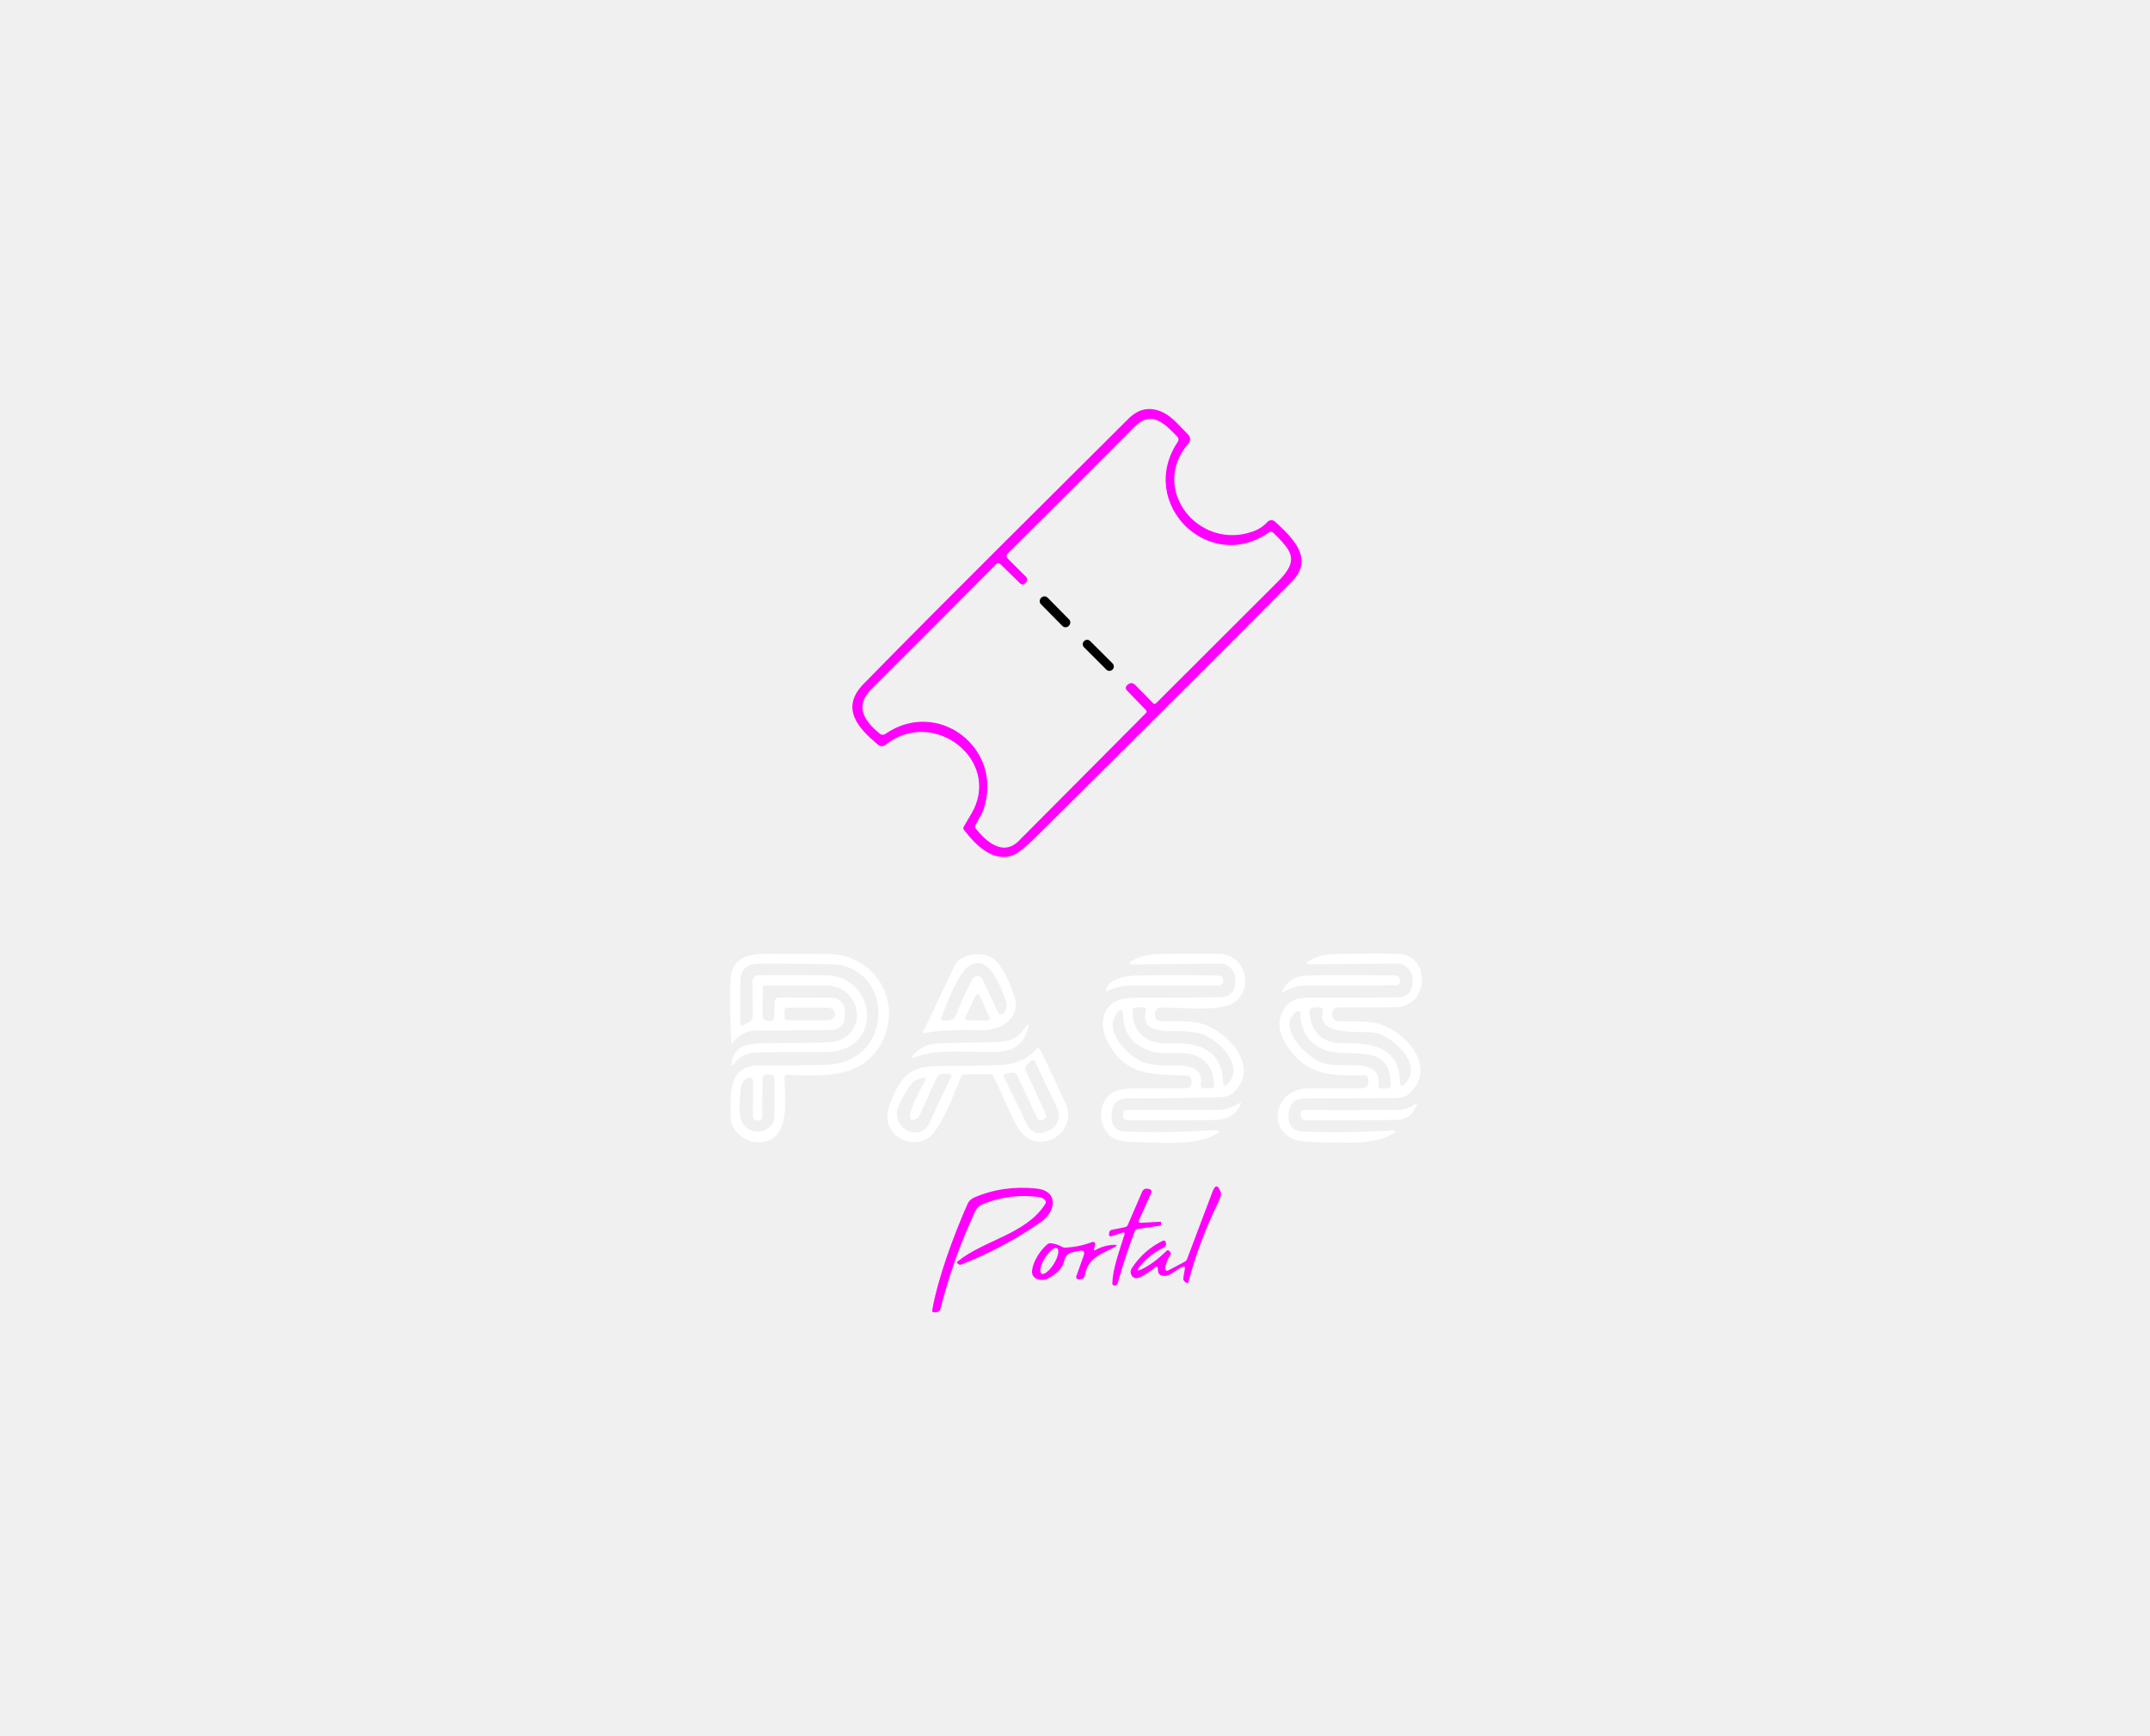
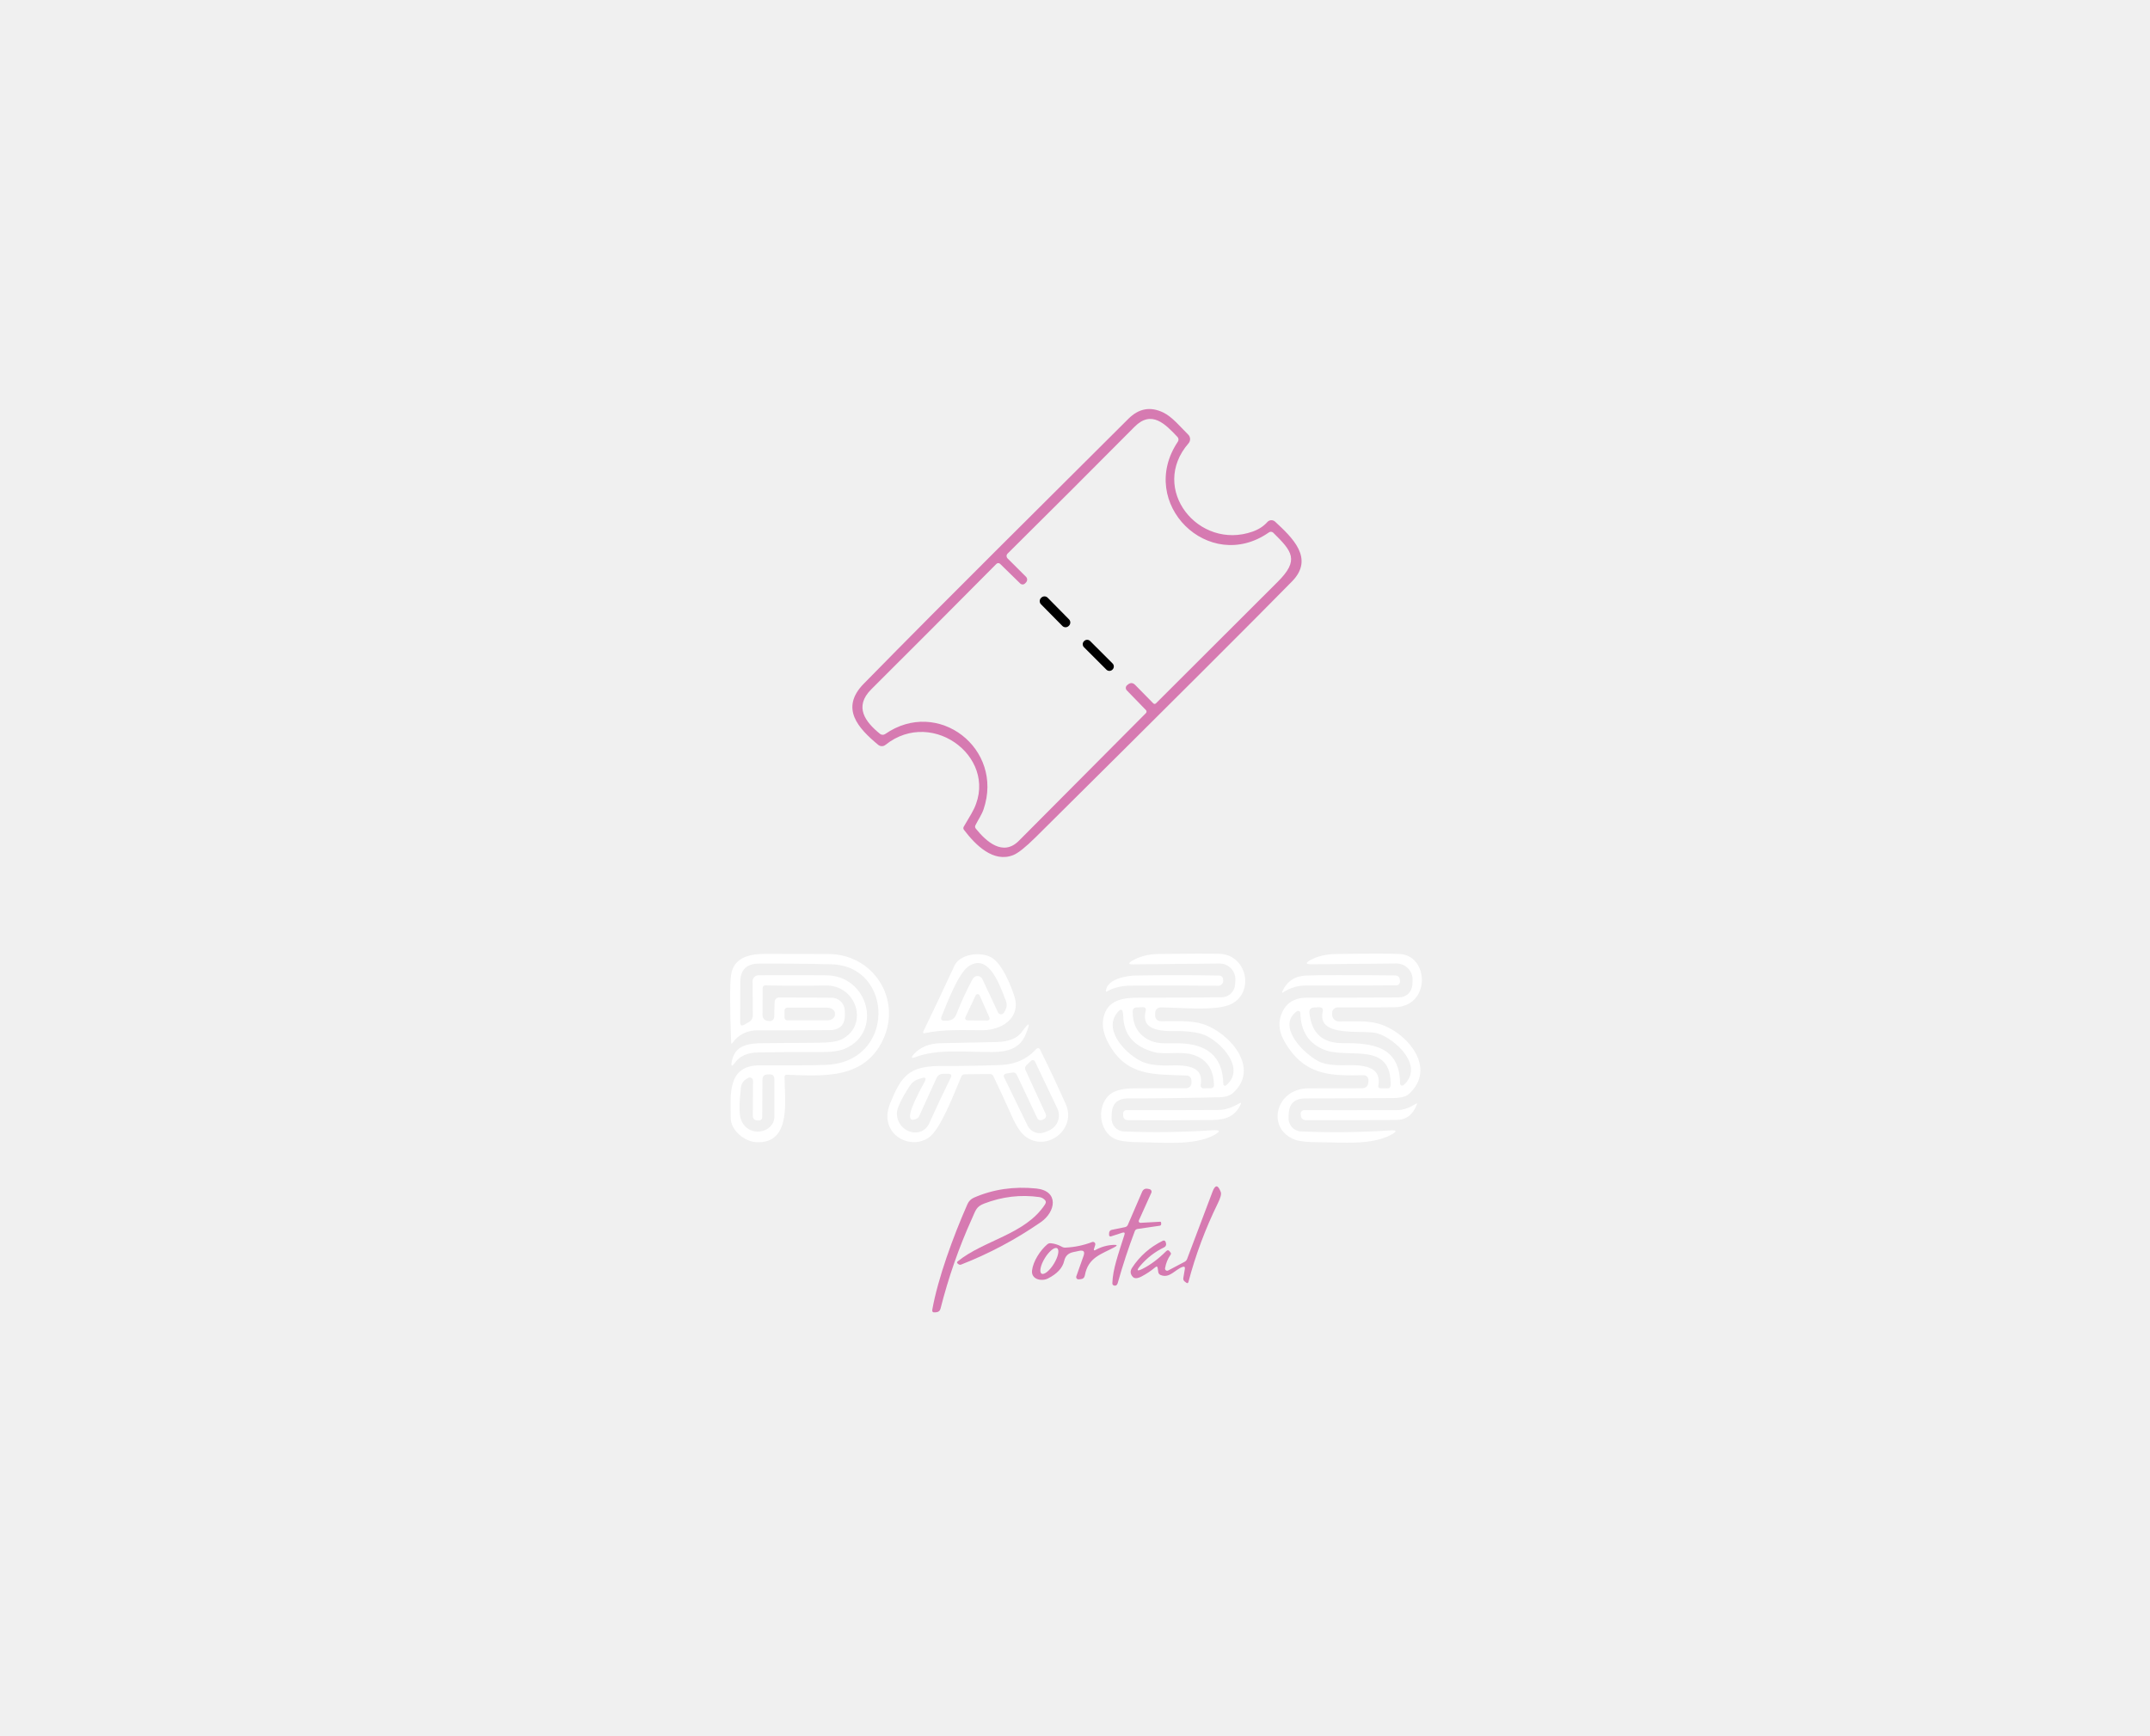
<svg xmlns="http://www.w3.org/2000/svg" version="1.1" viewBox="0.00 0.00 556.00 449.00">
  <g>
-     <path fill="#ff00ff" d="   M 223.37 176.85   C 245.96 153.81 268.98 131.12 291.81 108.32   Q 295.83 104.30 300.81 106.69   C 303.15 107.81 305.31 110.48 307.27 112.41   A 1.65 1.64 -47.5 0 1 307.36 114.67   C 297.13 126.42 309.92 142.46 323.96 137.49   Q 326.29 136.66 327.74 135.03   A 1.41 1.40 42.0 0 1 329.75 134.93   C 334.20 139.07 339.96 144.43 334.13 150.38   Q 319.44 165.36 267.83 216.55   Q 263.92 220.42 262.04 221.17   C 256.90 223.22 252.29 218.60 249.29 214.65   Q 248.99 214.25 249.24 213.81   Q 250.27 212.05 251.20 210.48   C 259.28 196.75 241.41 182.73 228.98 192.67   A 1.48 1.48 0.0 0 1 227.11 192.66   C 221.99 188.41 217.13 183.21 223.37 176.85   Z   M 228.91 189.86   C 242.58 180.38 259.70 193.64 254.35 209.35   C 253.90 210.68 252.95 212.07 252.26 213.44   Q 252.02 213.92 252.36 214.34   C 254.98 217.59 259.35 221.64 263.49 217.47   Q 279.94 200.94 296.34 184.45   A 0.57 0.56 45.4 0 0 296.34 183.66   L 291.39 178.56   A 0.89 0.89 0.0 0 1 291.46 177.25   L 291.67 177.07   Q 292.67 176.25 293.57 177.17   L 298.20 181.88   Q 298.59 182.28 298.98 181.88   Q 314.72 166.17 330.47 150.44   C 336.03 144.88 334.20 142.64 329.27 137.79   A 0.88 0.88 0.0 0 0 328.16 137.70   C 312.62 148.60 293.90 130.17 304.60 114.24   A 0.98 0.98 0.0 0 0 304.50 113.02   C 301.38 109.73 297.83 105.93 293.40 110.39   Q 277.01 126.90 260.56 143.20   A 0.87 0.86 45.2 0 0 260.56 144.43   L 265.32 149.18   A 1.04 1.04 0.0 0 1 265.37 150.60   L 265.12 150.87   A 0.89 0.89 0.0 0 1 263.83 150.92   L 258.63 145.84   A 0.68 0.68 0.0 0 0 257.68 145.85   Q 241.55 162.11 225.30 178.31   C 220.78 182.82 223.80 186.76 227.57 189.81   A 1.12 1.11 -42.8 0 0 228.91 189.86   Z" />
+     <path fill="#d67ab1" d="   M 223.37 176.85   C 245.96 153.81 268.98 131.12 291.81 108.32   Q 295.83 104.30 300.81 106.69   C 303.15 107.81 305.31 110.48 307.27 112.41   A 1.65 1.64 -47.5 0 1 307.36 114.67   C 297.13 126.42 309.92 142.46 323.96 137.49   Q 326.29 136.66 327.74 135.03   A 1.41 1.40 42.0 0 1 329.75 134.93   C 334.20 139.07 339.96 144.43 334.13 150.38   Q 319.44 165.36 267.83 216.55   Q 263.92 220.42 262.04 221.17   C 256.90 223.22 252.29 218.60 249.29 214.65   Q 248.99 214.25 249.24 213.81   Q 250.27 212.05 251.20 210.48   C 259.28 196.75 241.41 182.73 228.98 192.67   A 1.48 1.48 0.0 0 1 227.11 192.66   C 221.99 188.41 217.13 183.21 223.37 176.85   Z   M 228.91 189.86   C 242.58 180.38 259.70 193.64 254.35 209.35   C 253.90 210.68 252.95 212.07 252.26 213.44   Q 252.02 213.92 252.36 214.34   C 254.98 217.59 259.35 221.64 263.49 217.47   Q 279.94 200.94 296.34 184.45   A 0.57 0.56 45.4 0 0 296.34 183.66   L 291.39 178.56   A 0.89 0.89 0.0 0 1 291.46 177.25   L 291.67 177.07   Q 292.67 176.25 293.57 177.17   L 298.20 181.88   Q 298.59 182.28 298.98 181.88   Q 314.72 166.17 330.47 150.44   C 336.03 144.88 334.20 142.64 329.27 137.79   A 0.88 0.88 0.0 0 0 328.16 137.70   C 312.62 148.60 293.90 130.17 304.60 114.24   A 0.98 0.98 0.0 0 0 304.50 113.02   C 301.38 109.73 297.83 105.93 293.40 110.39   Q 277.01 126.90 260.56 143.20   A 0.87 0.86 45.2 0 0 260.56 144.43   L 265.32 149.18   A 1.04 1.04 0.0 0 1 265.37 150.60   L 265.12 150.87   A 0.89 0.89 0.0 0 1 263.83 150.92   L 258.63 145.84   A 0.68 0.68 0.0 0 0 257.68 145.85   Q 241.55 162.11 225.30 178.31   C 220.78 182.82 223.80 186.76 227.57 189.81   A 1.12 1.11 -42.8 0 0 228.91 189.86   Z" />
    <rect x="-1.21" y="-5.09" transform="translate(272.83,158.25) rotate(-44.6)" width="2.42" height="10.18" rx="1.16" />
    <rect x="-5.20" y="-1.13" transform="translate(284.02,169.51) rotate(45.0)" width="10.40" height="2.26" rx="1.10" />
    <path fill="#ffffff" d="   M 192.45 265.05   L 193.69 264.35   A 1.97 1.97 0.0 0 0 194.69 262.62   L 194.62 253.81   A 1.55 1.54 -0.6 0 1 196.15 252.26   Q 204.71 252.19 213.72 252.27   C 224.62 252.36 228.40 267.02 218.46 271.27   Q 216.37 272.16 211.98 272.13   Q 203.96 272.07 196.00 272.22   Q 191.92 272.29 190.06 274.88   Q 188.87 276.53 189.25 274.53   C 190.05 270.31 193.54 269.83 197.50 269.82   Q 204.60 269.79 211.70 269.71   Q 215.99 269.67 217.68 268.82   C 224.75 265.24 221.62 254.75 213.49 254.90   Q 205.66 255.04 197.89 254.87   A 0.65 0.64 -89.1 0 0 197.23 255.52   L 197.20 262.50   Q 197.20 263.83 198.50 264.04   L 198.94 264.11   A 1.10 1.10 0.0 0 0 200.21 263.06   L 200.32 259.15   A 1.19 1.18 -89.0 0 1 201.50 258.00   L 215.09 258.07   A 3.38 3.38 0.0 0 1 218.46 261.34   L 218.49 262.27   Q 218.63 266.43 214.47 266.45   Q 204.66 266.51 196.00 266.49   Q 191.79 266.48 189.42 269.75   Q 189.10 270.19 189.08 269.65   Q 188.56 255.79 189.05 252.25   C 189.66 247.82 193.53 246.74 197.71 246.73   Q 205.98 246.72 214.25 246.76   C 225.93 246.81 233.32 258.53 228.30 269.04   C 223.42 279.26 212.78 278.31 203.42 277.99   A 0.52 0.51 -88.4 0 0 202.89 278.50   C 202.87 284.16 204.87 295.93 195.58 295.43   C 192.52 295.27 189.01 292.37 188.98 289.26   C 188.93 283.27 187.98 275.52 196.50 275.56   Q 208.67 275.61 213.50 275.44   C 231.75 274.81 231.22 249.81 215.00 249.42   Q 205.35 249.19 196.24 249.24   Q 191.45 249.27 191.44 254.05   L 191.41 264.45   Q 191.41 265.64 192.45 265.05   Z   M 202.89 261.34   L 202.89 263.22   A 0.70 0.70 0.0 0 0 203.59 263.92   L 213.94 263.92   A 1.99 1.51 0.0 0 0 215.93 262.41   L 215.93 262.15   A 1.99 1.51 -0.0 0 0 213.94 260.64   L 203.59 260.64   A 0.70 0.70 0.0 0 0 202.89 261.34   Z   M 196.26 289.82   L 195.84 289.80   Q 194.69 289.75 194.69 288.59   L 194.73 279.52   A 0.83 0.83 0.0 0 0 193.51 278.79   L 193.18 278.98   Q 191.79 279.73 191.61 281.30   Q 190.89 287.60 191.61 289.54   C 193.45 294.52 200.27 293.11 200.27 288.76   Q 200.28 283.71 200.26 279.12   Q 200.26 277.87 199.00 277.90   L 198.49 277.91   Q 197.18 277.94 197.17 279.26   L 197.12 288.99   A 0.84 0.83 -88.7 0 1 196.26 289.82   Z" />
    <path fill="#ffffff" d="   M 246.81 249.81   C 248.24 246.71 253.55 246.11 256.28 247.59   C 259.10 249.11 261.46 254.92 262.33 257.73   C 264.09 263.43 258.90 266.47 254.05 266.47   C 249.05 266.48 244.10 266.18 239.18 267.23   Q 238.50 267.38 238.80 266.74   Q 242.90 258.29 246.81 249.81   Z   M 250.54 249.90   C 247.77 251.71 244.83 259.74 243.54 262.78   Q 242.98 264.09 244.40 264.02   L 245.05 263.99   Q 246.70 263.91 247.30 262.38   Q 249.08 257.85 251.41 253.43   Q 251.99 252.34 253.01 252.48   A 1.35 1.34 81.3 0 1 254.04 253.24   L 258.08 261.84   A 0.88 0.87 -41.9 0 0 259.62 261.92   L 259.88 261.48   Q 260.67 260.17 260.09 258.76   C 258.73 255.42 255.89 246.38 250.54 249.90   Z   M 249.66 263.10   A 0.57 0.57 0.0 0 0 250.17 263.92   L 255.34 263.97   A 0.57 0.57 0.0 0 0 255.87 263.17   L 253.34 257.48   A 0.57 0.57 0.0 0 0 252.30 257.47   L 249.66 263.10   Z" />
    <path fill="#ffffff" d="   M 308.12 279.74   L 308.10 279.38   A 1.26 1.26 0.0 0 0 306.89 278.19   C 298.30 277.88 291.42 278.40 286.76 270.06   Q 284.67 266.32 285.38 263.16   C 286.37 258.73 290.23 258.04 294.47 258.06   Q 304.86 258.09 315.94 257.95   A 3.52 3.51 -88.3 0 0 319.40 254.68   L 319.47 253.60   A 4.09 4.09 0.0 0 0 315.34 249.22   L 292.99 249.44   Q 291.20 249.46 292.73 248.54   Q 295.61 246.80 299.75 246.75   Q 311.82 246.62 315.26 246.70   C 322.79 246.89 324.59 257.38 317.78 259.97   C 313.75 261.50 304.97 260.59 300.14 260.57   A 1.42 1.41 -89.2 0 0 298.73 261.95   L 298.72 262.38   Q 298.67 264.13 300.42 264.15   C 303.96 264.18 307.88 263.87 311.06 264.87   C 317.66 266.94 326.08 276.11 318.91 282.65   Q 317.71 283.74 315.49 283.80   Q 304.35 284.09 291.73 284.11   Q 287.60 284.12 287.49 288.24   L 287.47 289.26   A 3.31 3.30 -88.2 0 0 290.65 292.66   Q 302.03 293.11 313.45 292.35   Q 316.72 292.13 313.82 293.67   C 308.65 296.40 300.30 295.46 294.62 295.44   Q 290.16 295.42 288.30 294.57   C 283.93 292.56 283.47 285.30 287.56 282.71   Q 289.41 281.54 293.31 281.51   Q 299.84 281.46 306.44 281.49   Q 308.20 281.50 308.12 279.74   Z   M 306.00 266.72   C 302.84 266.55 294.74 267.67 296.27 261.52   Q 296.52 260.49 295.45 260.52   L 293.96 260.57   Q 292.94 260.61 292.93 261.62   Q 292.88 267.05 297.43 269.15   C 299.58 270.14 302.46 269.81 304.92 269.86   C 311.67 270.00 316.24 272.87 316.36 280.41   A 0.43 0.43 0.0 0 0 317.07 280.73   C 322.34 276.38 315.62 269.34 311.38 267.66   Q 309.49 266.91 306.00 266.72   Z   M 300.84 275.60   C 304.20 275.69 311.61 274.53 310.50 280.65   A 0.72 0.72 0.0 0 0 311.23 281.50   L 313.21 281.47   A 0.74 0.74 0.0 0 0 313.94 280.72   Q 313.84 274.47 308.45 272.79   C 305.50 271.87 301.15 272.86 298.46 272.13   Q 290.67 270.03 290.47 262.82   Q 290.39 259.83 288.67 262.27   C 285.44 266.85 291.46 272.85 295.33 274.60   Q 297.34 275.51 300.84 275.60   Z" />
    <path fill="#ffffff" d="   M 344.50 261.97   L 344.49 262.36   A 1.80 1.79 0.8 0 0 346.29 264.20   C 349.69 264.19 353.43 263.93 356.45 264.77   C 363.69 266.80 371.99 276.31 364.16 283.13   Q 363.68 283.55 362.26 283.84   Q 361.41 284.02 360.24 284.02   Q 349.63 284.04 337.47 284.12   Q 333.39 284.15 333.26 288.22   L 333.23 289.18   A 3.37 3.37 0.0 0 0 336.45 292.65   Q 347.99 293.15 359.54 292.38   Q 362.10 292.21 359.86 293.45   C 354.69 296.31 347.05 295.44 341.21 295.45   Q 336.65 295.45 334.89 294.79   C 327.31 291.95 329.88 281.54 338.32 281.51   Q 344.91 281.49 352.12 281.49   Q 353.77 281.49 353.87 279.83   L 353.89 279.42   A 1.24 1.23 -88.7 0 0 352.64 278.11   C 344.79 278.24 338.35 278.37 333.32 271.21   C 331.44 268.53 330.16 265.75 331.31 262.52   Q 332.90 258.04 338.00 258.06   Q 349.39 258.10 361.87 257.98   A 3.42 3.41 1.1 0 0 365.24 254.74   L 365.30 253.60   A 4.18 4.17 1.2 0 0 361.09 249.21   L 339.31 249.42   Q 336.74 249.44 339.01 248.25   Q 341.73 246.82 345.50 246.76   Q 358.52 246.58 362.00 246.76   C 369.58 247.14 370.09 260.42 360.57 260.53   Q 353.42 260.62 345.95 260.57   A 1.44 1.43 0.8 0 0 344.50 261.97   Z   M 356.27 267.30   C 352.79 266.21 340.55 268.64 342.05 261.71   Q 342.33 260.45 341.04 260.53   L 339.82 260.59   Q 338.50 260.67 338.63 261.98   Q 339.40 269.86 347.26 269.81   C 354.99 269.76 361.97 270.66 362.07 280.26   A 0.54 0.54 0.0 0 0 362.97 280.66   C 368.48 275.80 360.87 268.73 356.27 267.30   Z   M 346.82 275.53   C 350.26 275.53 357.51 274.81 356.44 280.78   Q 356.32 281.49 357.03 281.49   L 358.79 281.51   Q 359.60 281.51 359.62 280.71   C 359.90 269.25 348.77 273.89 342.69 271.61   Q 336.44 269.27 336.28 262.01   A 0.57 0.57 0.0 0 0 335.38 261.56   C 329.89 265.54 337.53 272.94 341.31 274.66   Q 343.24 275.53 346.82 275.53   Z" />
    <path fill="#ffffff" d="   M 315.34 252.33   A 0.98 0.98 0.0 0 1 316.29 253.21   L 316.33 253.56   A 1.28 1.28 0.0 0 1 315.04 254.97   Q 303.68 254.84 292.50 254.94   Q 288.82 254.97 286.34 256.41   Q 285.93 256.65 286.00 256.18   C 286.44 253.21 291.22 252.36 293.77 252.32   Q 304.56 252.15 315.34 252.33   Z" />
    <path fill="#ffffff" d="   M 361.10 254.86   C 353.35 254.92 345.53 254.95 337.74 254.91   Q 334.62 254.89 331.96 256.61   Q 331.34 257.02 331.65 256.35   Q 333.44 252.51 337.77 252.33   Q 342.63 252.13 360.71 252.30   Q 361.95 252.31 362.02 253.55   L 362.04 253.87   A 0.94 0.94 0.0 0 1 361.10 254.86   Z" />
    <path fill="#ffffff" d="   M 265.26 267.52   C 263.75 271.19 260.70 272.05 256.73 272.11   C 250.51 272.20 242.61 271.19 236.85 273.39   Q 235.07 274.07 236.34 272.65   Q 238.80 269.94 243.25 269.83   Q 250.50 269.65 257.74 269.52   Q 262.45 269.44 264.31 266.84   Q 267.20 262.82 265.26 267.52   Z" />
    <path fill="#ffffff" d="   M 249.47 277.87   A 0.94 0.92 11.4 0 0 248.61 278.43   C 246.96 282.19 243.34 292.13 240.10 294.30   C 236.22 296.89 230.66 294.79 229.65 290.26   Q 229.15 287.99 230.23 285.31   C 233.02 278.45 235.00 275.70 243.25 275.73   Q 251.00 275.75 258.75 275.47   Q 264.47 275.26 268.05 271.26   A 0.53 0.52 -37.3 0 1 268.91 271.37   Q 272.50 278.58 275.63 285.64   C 278.50 292.09 270.61 298.17 265.13 293.91   Q 263.35 292.54 261.59 288.53   Q 259.31 283.38 256.86 278.30   A 0.90 0.89 -13.5 0 0 256.04 277.80   L 249.47 277.87   Z   M 269.44 289.69   A 0.91 0.91 0.0 0 1 268.26 289.24   L 262.96 278.03   Q 262.61 277.28 261.79 277.42   L 260.28 277.68   Q 259.27 277.86 259.72 278.78   L 265.73 291.13   A 3.53 3.52 65.3 0 0 270.30 292.82   L 271.30 292.39   A 4.23 4.22 -24.5 0 0 273.43 286.70   L 267.65 274.57   A 0.64 0.63 55.4 0 0 266.64 274.38   L 265.46 275.50   Q 264.86 276.07 265.21 276.82   L 270.35 287.97   Q 270.87 289.08 269.74 289.56   L 269.44 289.69   Z   M 236.98 289.39   Q 232.85 291.15 239.09 279.83   Q 239.89 278.38 238.31 278.88   L 237.50 279.14   A 4.08 4.05 -82.2 0 0 235.29 280.83   Q 231.90 286.10 231.93 288.00   C 232.03 292.97 238.38 294.83 240.32 290.51   Q 243.07 284.38 245.86 278.77   Q 246.35 277.76 245.23 277.75   L 243.95 277.74   Q 242.70 277.73 242.18 278.87   L 237.70 288.69   A 1.38 1.36 0.4 0 1 236.98 289.39   Z" />
    <path fill="#ffffff" d="   M 314.90 287.10   C 317.24 287.09 318.60 286.39 320.57 285.36   Q 321.11 285.08 320.86 285.63   C 319.40 288.80 316.91 289.67 313.37 289.70   Q 302.37 289.82 291.75 289.74   Q 290.47 289.73 290.45 288.45   L 290.44 288.04   A 0.90 0.90 0.0 0 1 291.34 287.13   Q 303.15 287.16 314.90 287.10   Z" />
    <path fill="#ffffff" d="   M 361.38 287.13   Q 363.59 287.12 366.13 285.50   Q 366.59 285.20 366.39 285.71   Q 364.89 289.65 361.15 289.68   Q 349.43 289.79 337.77 289.74   Q 336.53 289.74 336.40 288.50   L 336.36 288.14   A 0.90 0.90 0.0 0 1 337.26 287.15   Q 349.30 287.18 361.38 287.13   Z" />
-     <path fill="#ff00ff" d="   M 305.77 327.71   C 303.78 328.45 302.43 330.75 300.12 329.78   A 0.96 0.95 -82.7 0 1 299.53 329.01   L 299.39 328.02   Q 299.30 327.34 298.77 327.78   Q 297.10 329.18 295.22 330.16   Q 293.60 331.01 292.93 330.25   Q 291.95 329.16 292.76 327.92   Q 295.75 323.36 300.72 320.92   A 0.51 0.50 67.8 0 1 301.43 321.22   L 301.53 321.57   A 0.87 0.86 68.8 0 1 301.08 322.61   Q 297.47 324.36 294.89 327.39   Q 293.26 329.30 295.51 328.17   Q 298.53 326.65 301.59 323.61   Q 302.07 323.13 302.47 323.67   L 302.73 324.01   A 0.42 0.42 0.0 0 1 302.74 324.50   Q 301.61 326.11 301.29 328.05   A 0.55 0.55 0.0 0 0 302.09 328.62   L 306.33 326.38   Q 306.81 326.13 307.00 325.62   L 313.55 308.27   Q 314.62 305.42 315.70 308.34   Q 315.98 309.11 314.97 311.17   Q 310.08 321.15 307.34 331.57   Q 307.20 332.09 306.77 331.77   L 306.37 331.47   A 0.93 0.91 -67.5 0 1 306.01 330.58   L 306.40 328.24   Q 306.54 327.42 305.77 327.71   Z" />
-     <path fill="#ff00ff" d="   M 270.28 310.46   A 2.44 2.39 -15.6 0 0 268.77 309.63   Q 261.52 308.61 254.51 311.31   C 252.47 312.10 252.36 312.97 251.36 315.18   Q 246.29 326.38 243.22 338.50   Q 243.01 339.32 242.17 339.41   L 241.77 339.45   Q 240.96 339.53 241.10 338.73   C 242.54 330.67 246.48 319.86 250.20 311.43   A 3.23 3.22 -89.7 0 1 251.86 309.78   Q 259.31 306.53 267.96 307.41   C 273.90 308.02 273.08 313.41 269.14 316.13   Q 259.47 322.82 248.52 327.10   Q 248.12 327.26 247.65 326.82   Q 247.34 326.53 247.67 326.26   C 254.44 320.76 265.16 319.30 270.23 311.55   Q 270.65 310.90 270.28 310.46   Z" />
-     <path fill="#ff00ff" d="   M 290.26 318.84   L 287.30 319.80   A 0.38 0.37 -8.4 0 1 286.81 319.44   L 286.82 318.92   A 0.85 0.84 -5.6 0 1 287.49 318.11   L 290.92 317.41   Q 291.45 317.30 291.67 316.80   L 295.35 308.28   Q 295.77 307.30 296.83 307.49   L 297.24 307.57   A 0.69 0.68 17.3 0 1 297.74 308.52   L 294.51 315.68   A 0.44 0.43 10.2 0 0 294.94 316.29   L 300.01 316.01   Q 300.24 316.00 300.26 316.23   L 300.29 316.59   A 0.43 0.42 85.0 0 1 299.92 317.04   L 294.17 317.88   Q 293.65 317.96 293.46 318.45   Q 290.96 325.05 289.07 331.80   Q 288.91 332.35 288.60 332.49   Q 288.39 332.58 288.15 332.52   Q 287.64 332.41 287.66 331.89   C 287.78 328.26 289.17 324.48 290.79 319.36   Q 291.03 318.60 290.26 318.84   Z" />
-     <path fill="#ff00ff" d="   M 283.33 323.30   Q 285.53 322.09 288.02 321.99   Q 289.44 321.94 288.18 322.61   C 284.92 324.37 281.38 325.21 280.56 329.85   Q 280.39 330.79 279.44 330.87   L 278.94 330.91   A 0.59 0.59 0.0 0 1 278.34 330.13   L 280.22 324.82   Q 280.79 323.18 279.09 323.54   L 277.48 323.88   Q 275.63 324.28 275.21 326.13   Q 274.58 328.88 270.99 330.69   C 269.32 331.53 266.63 330.91 266.89 328.62   C 267.17 326.24 269.02 323.37 270.84 321.85   Q 271.23 321.52 271.74 321.57   Q 273.26 321.72 274.58 322.47   Q 275.03 322.73 275.55 322.70   Q 279.12 322.53 282.43 321.26   A 0.61 0.61 0.0 0 1 283.23 322.01   L 282.93 322.97   Q 282.73 323.63 283.33 323.30   Z   M 269.358 329.433   A 3.85 1.38 121.5 0 0 272.547 326.871   A 3.85 1.38 121.5 0 0 273.382 322.867   A 3.85 1.38 121.5 0 0 270.193 325.429   A 3.85 1.38 121.5 0 0 269.358 329.433   Z" />
+     <path fill="#d67ab1" d="   M 305.77 327.71   C 303.78 328.45 302.43 330.75 300.12 329.78   A 0.96 0.95 -82.7 0 1 299.53 329.01   L 299.39 328.02   Q 299.30 327.34 298.77 327.78   Q 297.10 329.18 295.22 330.16   Q 293.60 331.01 292.93 330.25   Q 291.95 329.16 292.76 327.92   Q 295.75 323.36 300.72 320.92   A 0.51 0.50 67.8 0 1 301.43 321.22   L 301.53 321.57   A 0.87 0.86 68.8 0 1 301.08 322.61   Q 297.47 324.36 294.89 327.39   Q 293.26 329.30 295.51 328.17   Q 298.53 326.65 301.59 323.61   Q 302.07 323.13 302.47 323.67   L 302.73 324.01   A 0.42 0.42 0.0 0 1 302.74 324.50   Q 301.61 326.11 301.29 328.05   A 0.55 0.55 0.0 0 0 302.09 328.62   L 306.33 326.38   Q 306.81 326.13 307.00 325.62   L 313.55 308.27   Q 314.62 305.42 315.70 308.34   Q 315.98 309.11 314.97 311.17   Q 310.08 321.15 307.34 331.57   Q 307.20 332.09 306.77 331.77   L 306.37 331.47   A 0.93 0.91 -67.5 0 1 306.01 330.58   L 306.40 328.24   Q 306.54 327.42 305.77 327.71   Z" />
+     <path fill="#d67ab1" d="   M 270.28 310.46   A 2.44 2.39 -15.6 0 0 268.77 309.63   Q 261.52 308.61 254.51 311.31   C 252.47 312.10 252.36 312.97 251.36 315.18   Q 246.29 326.38 243.22 338.50   Q 243.01 339.32 242.17 339.41   L 241.77 339.45   Q 240.96 339.53 241.10 338.73   C 242.54 330.67 246.48 319.86 250.20 311.43   A 3.23 3.22 -89.7 0 1 251.86 309.78   Q 259.31 306.53 267.96 307.41   C 273.90 308.02 273.08 313.41 269.14 316.13   Q 259.47 322.82 248.52 327.10   Q 248.12 327.26 247.65 326.82   Q 247.34 326.53 247.67 326.26   C 254.44 320.76 265.16 319.30 270.23 311.55   Q 270.65 310.90 270.28 310.46   Z" />
+     <path fill="#d67ab1" d="   M 290.26 318.84   L 287.30 319.80   A 0.38 0.37 -8.4 0 1 286.81 319.44   L 286.82 318.92   A 0.85 0.84 -5.6 0 1 287.49 318.11   L 290.92 317.41   Q 291.45 317.30 291.67 316.80   L 295.35 308.28   Q 295.77 307.30 296.83 307.49   L 297.24 307.57   A 0.69 0.68 17.3 0 1 297.74 308.52   L 294.51 315.68   A 0.44 0.43 10.2 0 0 294.94 316.29   L 300.01 316.01   Q 300.24 316.00 300.26 316.23   L 300.29 316.59   A 0.43 0.42 85.0 0 1 299.92 317.04   L 294.17 317.88   Q 293.65 317.96 293.46 318.45   Q 290.96 325.05 289.07 331.80   Q 288.91 332.35 288.60 332.49   Q 288.39 332.58 288.15 332.52   Q 287.64 332.41 287.66 331.89   C 287.78 328.26 289.17 324.48 290.79 319.36   Q 291.03 318.60 290.26 318.84   Z" />
+     <path fill="#d67ab1" d="   M 283.33 323.30   Q 285.53 322.09 288.02 321.99   Q 289.44 321.94 288.18 322.61   C 284.92 324.37 281.38 325.21 280.56 329.85   Q 280.39 330.79 279.44 330.87   L 278.94 330.91   A 0.59 0.59 0.0 0 1 278.34 330.13   L 280.22 324.82   Q 280.79 323.18 279.09 323.54   L 277.48 323.88   Q 275.63 324.28 275.21 326.13   Q 274.58 328.88 270.99 330.69   C 269.32 331.53 266.63 330.91 266.89 328.62   C 267.17 326.24 269.02 323.37 270.84 321.85   Q 271.23 321.52 271.74 321.57   Q 273.26 321.72 274.58 322.47   Q 275.03 322.73 275.55 322.70   Q 279.12 322.53 282.43 321.26   A 0.61 0.61 0.0 0 1 283.23 322.01   L 282.93 322.97   Q 282.73 323.63 283.33 323.30   Z   M 269.358 329.433   A 3.85 1.38 121.5 0 0 272.547 326.871   A 3.85 1.38 121.5 0 0 273.382 322.867   A 3.85 1.38 121.5 0 0 270.193 325.429   A 3.85 1.38 121.5 0 0 269.358 329.433   Z" />
  </g>
</svg>
